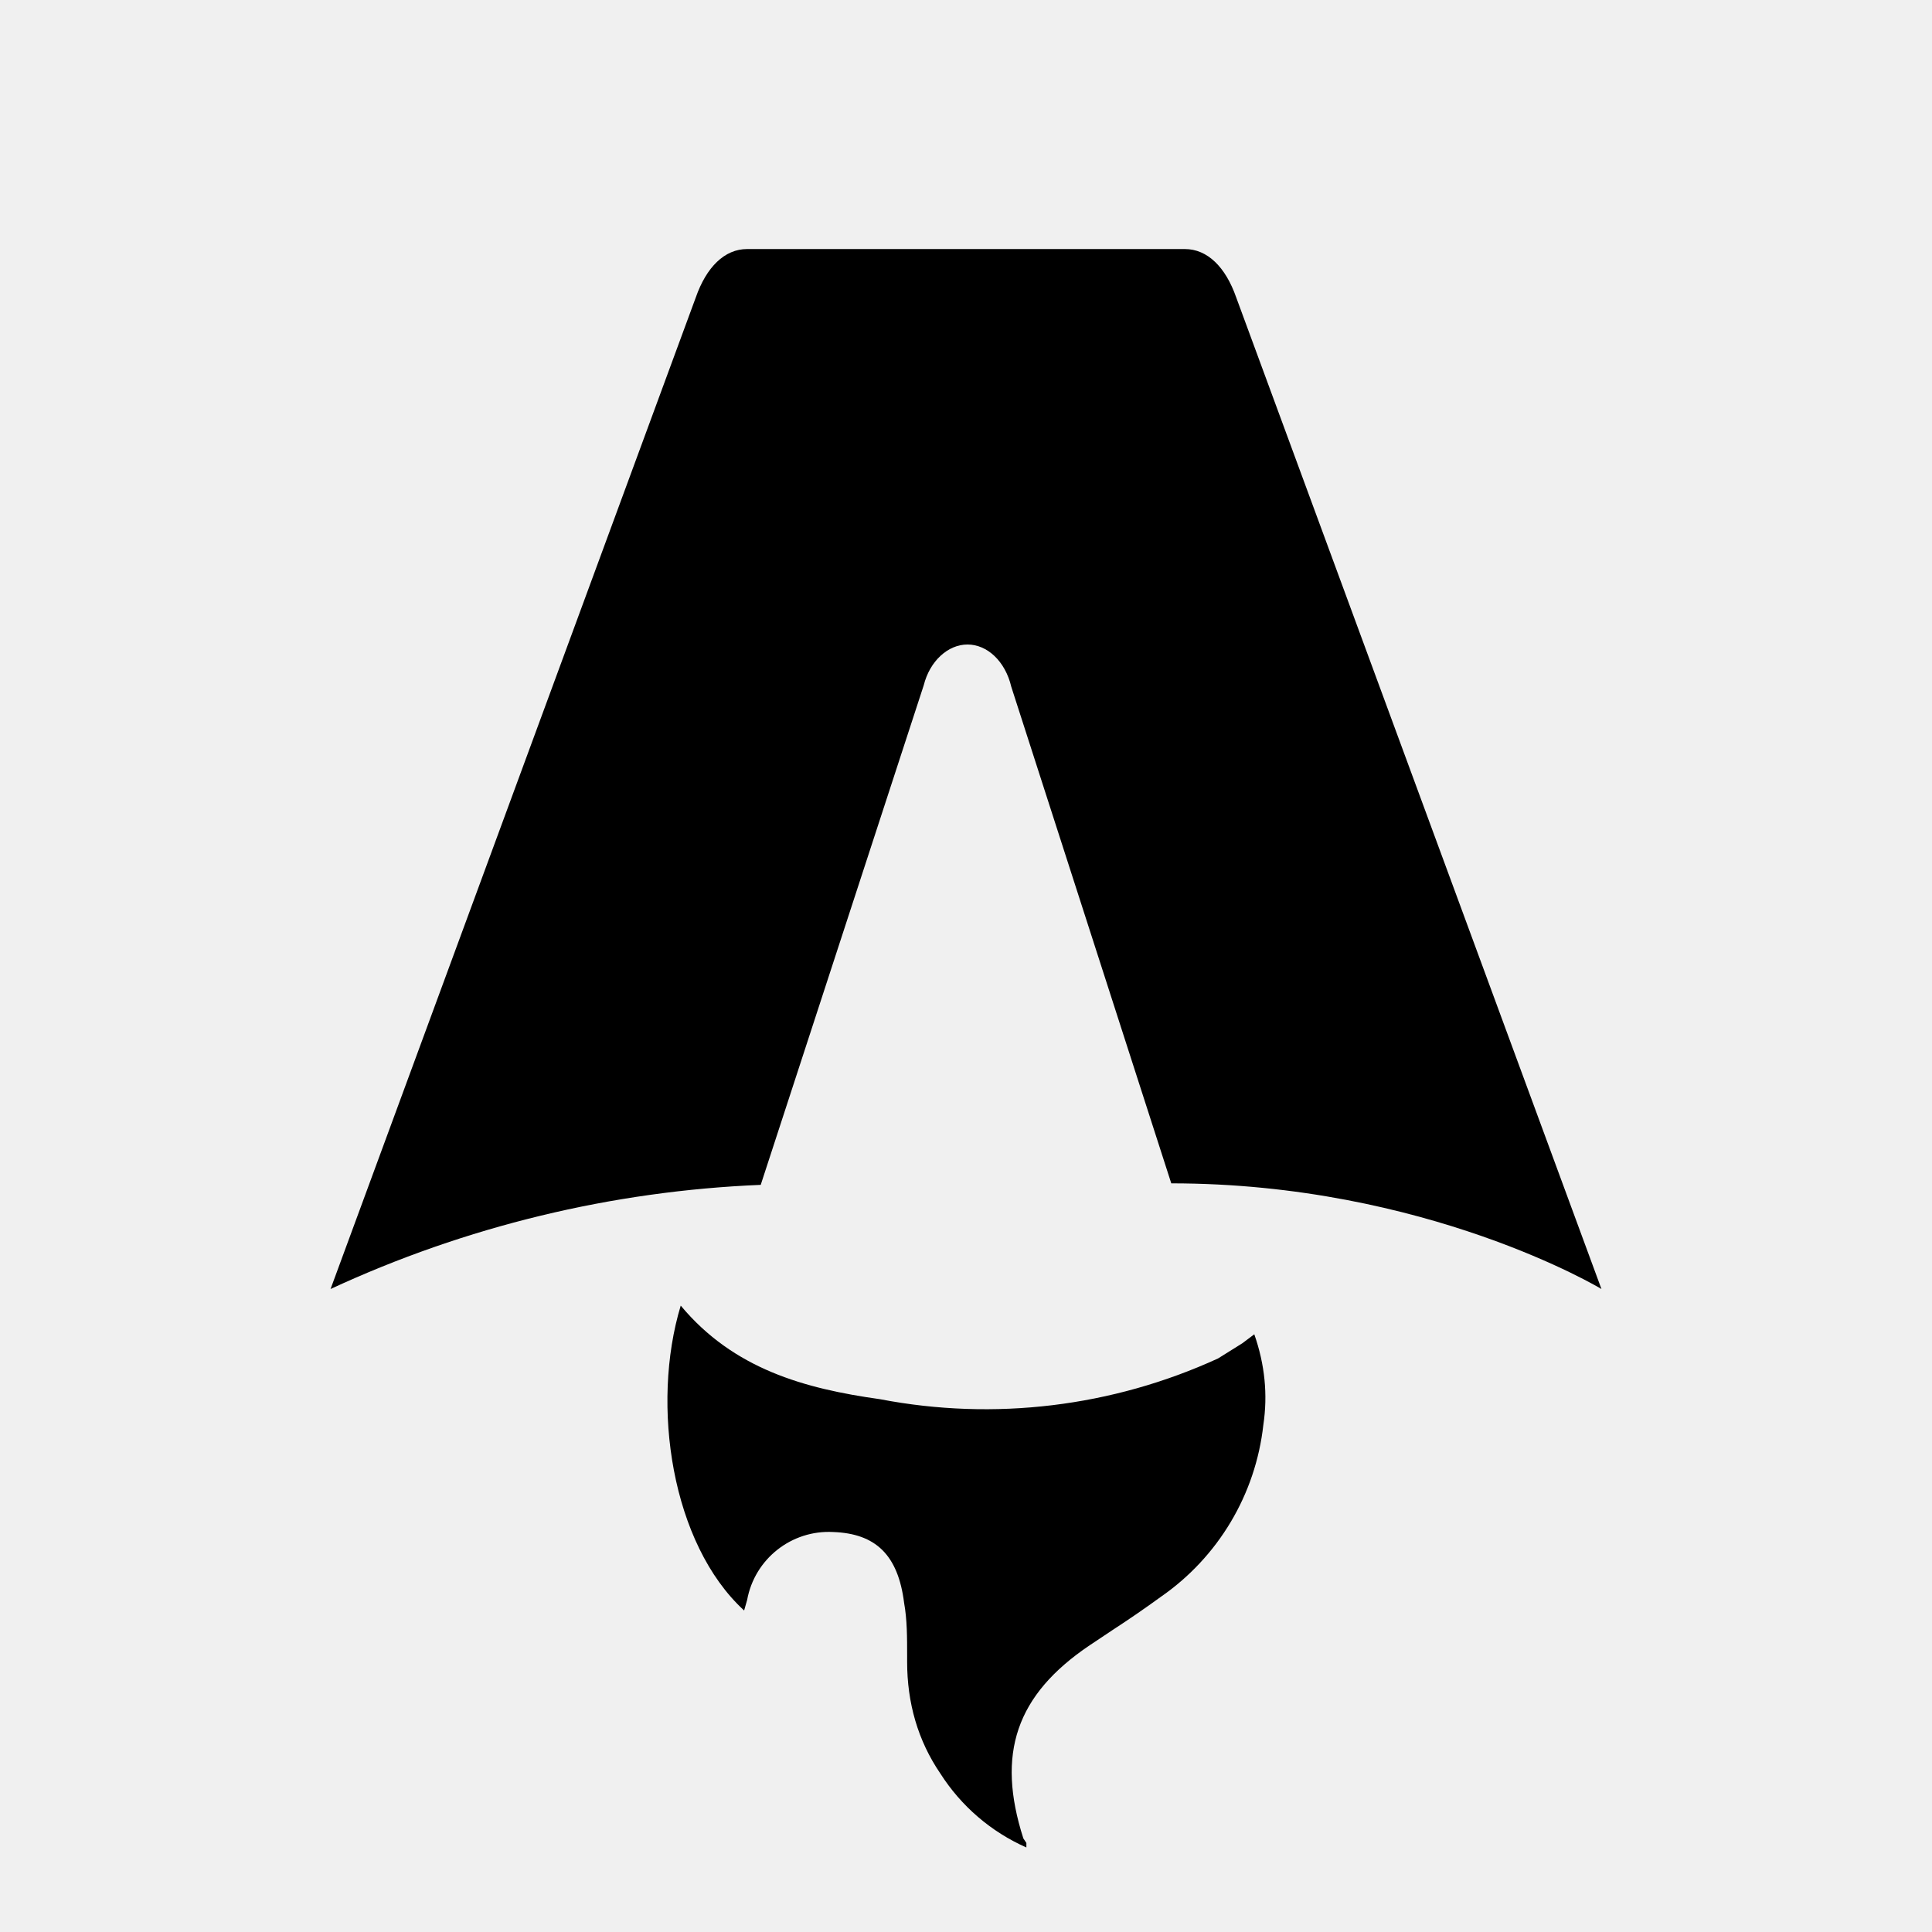
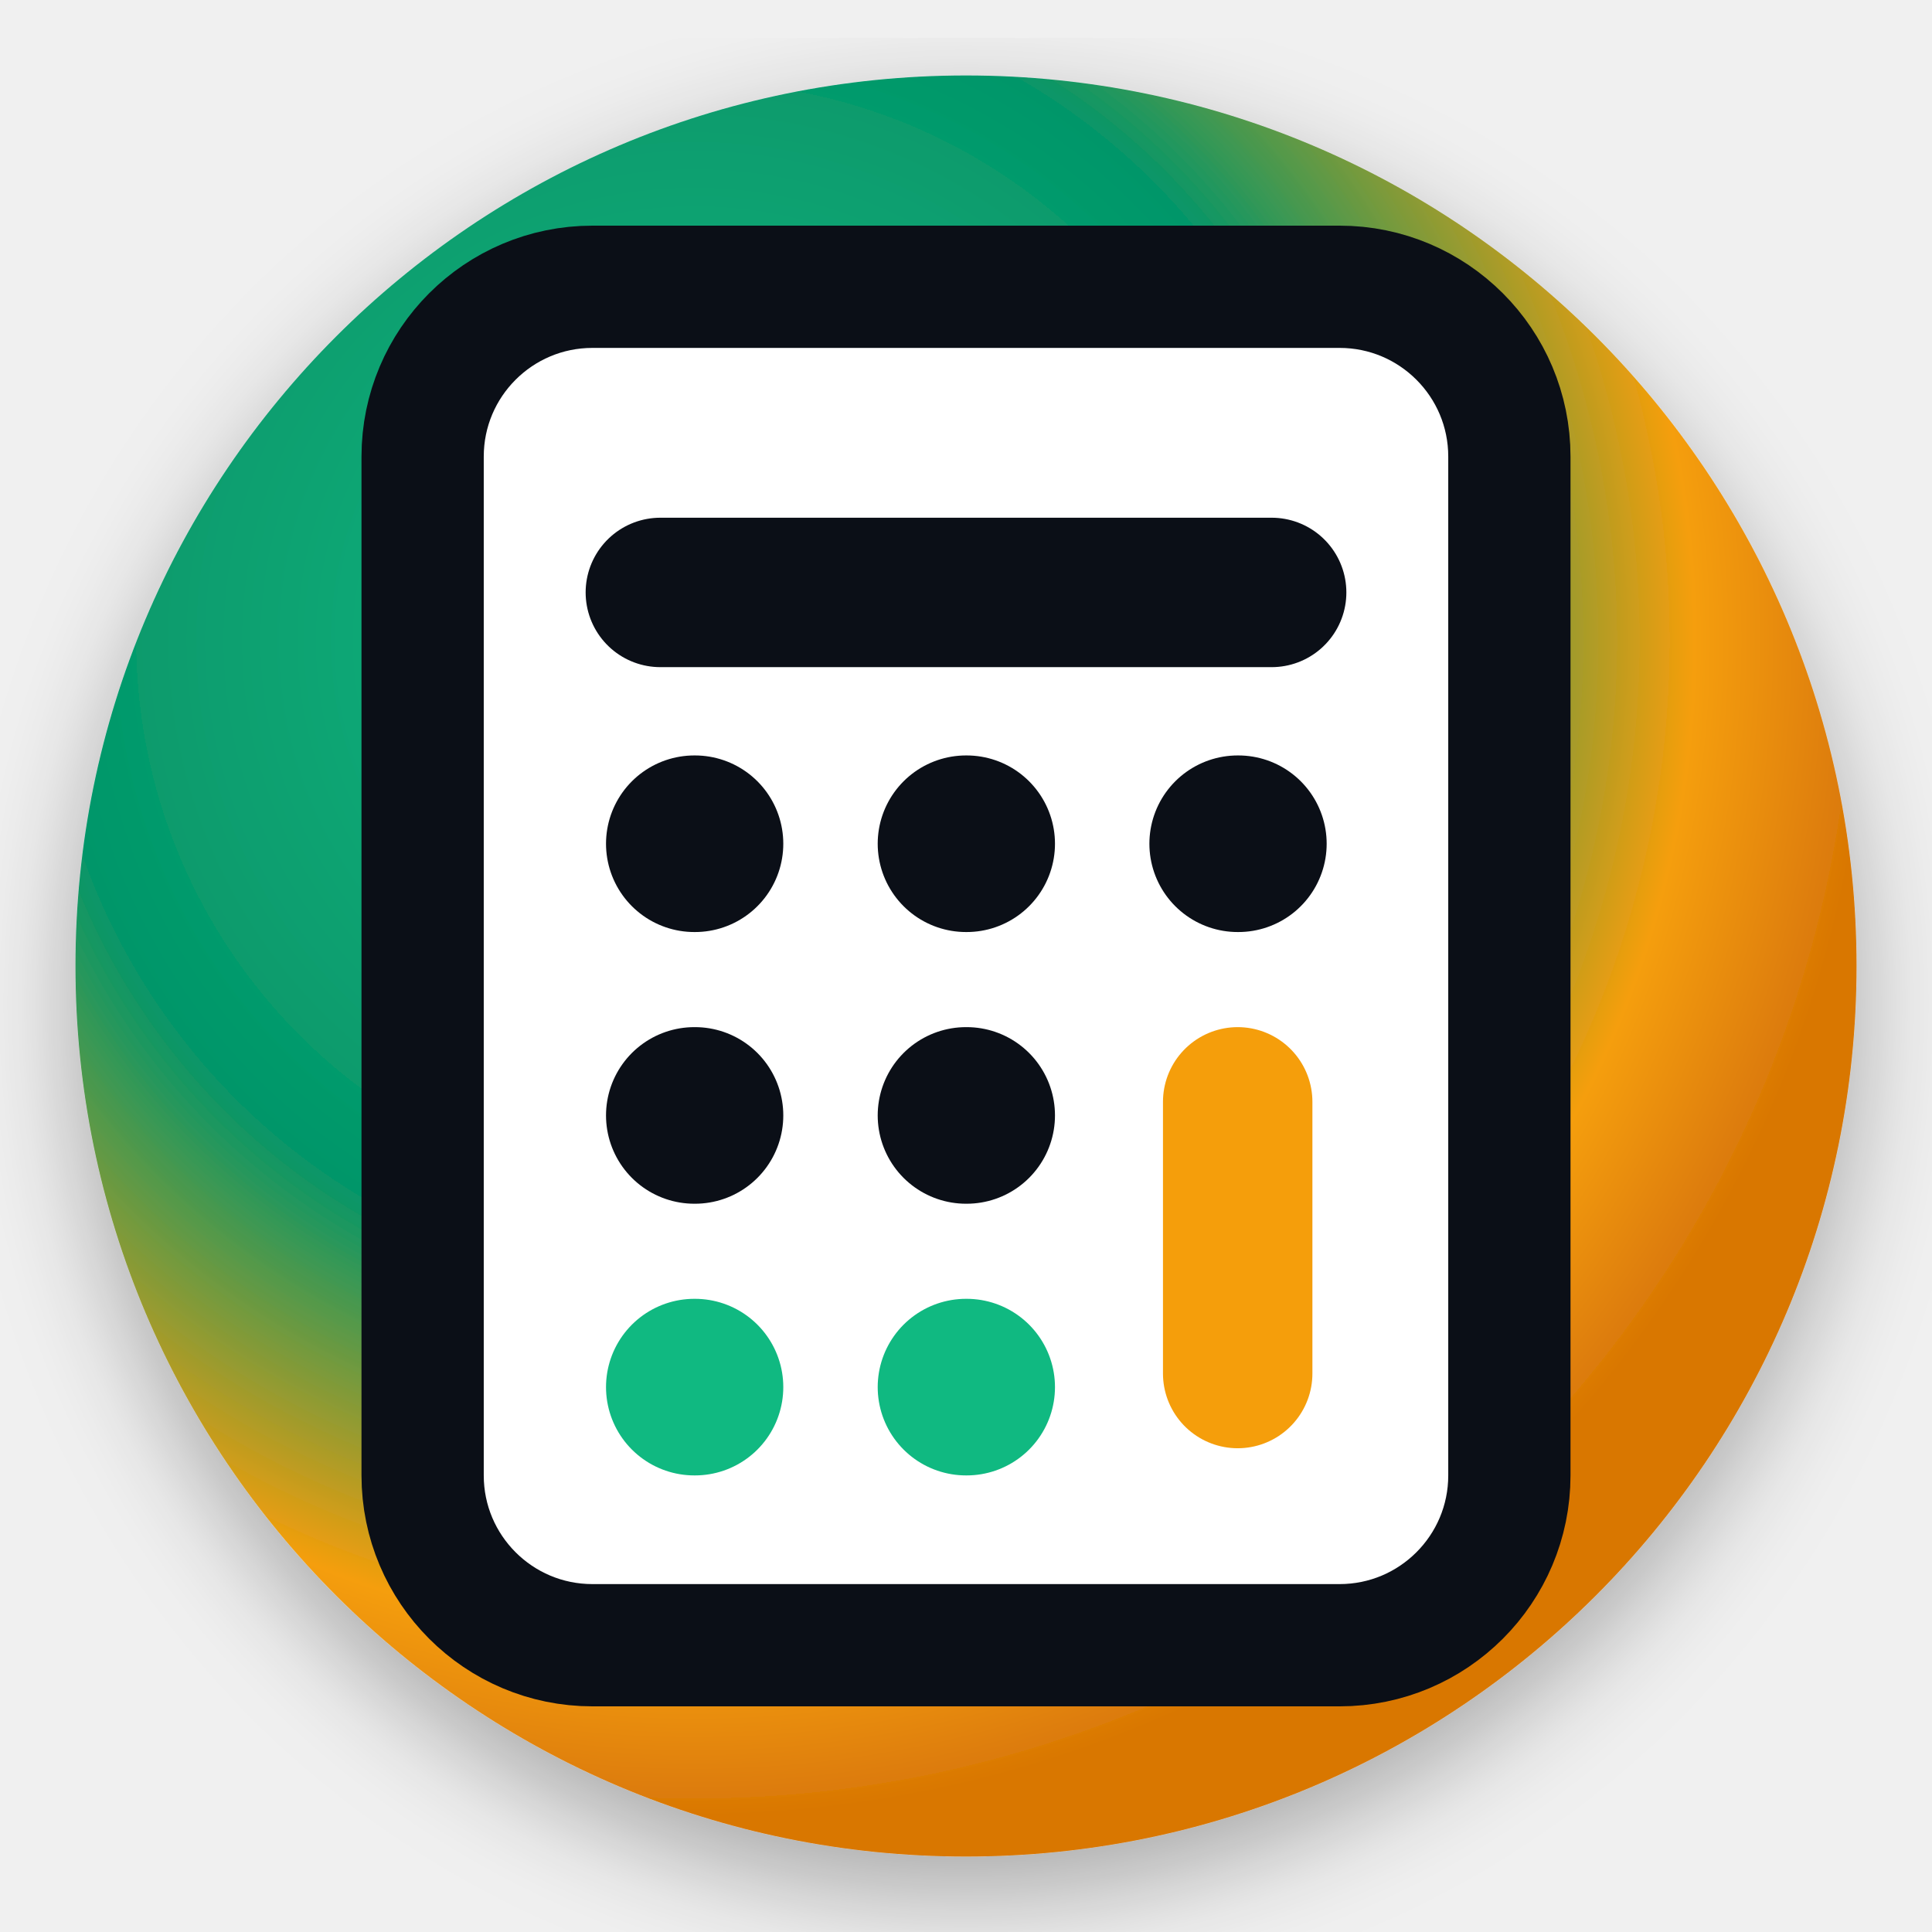
- <svg xmlns="http://www.w3.org/2000/svg" fill="none" viewBox="0 0 128 128">
-   <path d="M50.4 78.5a75.1 75.1 0 0 0-28.5 6.9l24.2-65.7c.7-2 1.9-3.2 3.4-3.2h29c1.5 0 2.7 1.2 3.4 3.2l24.2 65.7s-11.6-7-28.5-7L67 45.5c-.4-1.7-1.6-2.8-2.9-2.8-1.3 0-2.5 1.1-2.9 2.7L50.4 78.5Zm-1.1 28.2Zm-4.2-20.2c-2 6.6-.6 15.8 4.2 20.2a17.5 17.5 0 0 1 .2-.7 5.5 5.5 0 0 1 5.7-4.5c2.8.1 4.3 1.5 4.7 4.7.2 1.1.2 2.3.2 3.5v.4c0 2.7.7 5.2 2.2 7.4a13 13 0 0 0 5.7 4.9v-.3l-.2-.3c-1.8-5.6-.5-9.5 4.4-12.8l1.5-1a73 73 0 0 0 3.2-2.2 16 16 0 0 0 6.8-11.4c.3-2 .1-4-.6-6l-.8.6-1.6 1a37 37 0 0 1-22.4 2.7c-5-.7-9.7-2-13.2-6.2Z" />
+ <svg xmlns="http://www.w3.org/2000/svg" viewBox="0 0 512 512" fill="none">
+   <defs>
+     <radialGradient id="pfm-dark-bg" cx="35%" cy="32%" r="65%">
+       <stop offset="0%" stop-color="#10B981" />
+       <stop offset="55%" stop-color="#059669" />
+       <stop offset="85%" stop-color="#F59E0B" />
+       <stop offset="100%" stop-color="#D97706" />
+     </radialGradient>
+     <radialGradient id="pfm-light-bg" cx="35%" cy="32%" r="65%">
+       <stop offset="0%" stop-color="#F59E0B" />
+       <stop offset="55%" stop-color="#D97706" />
+       <stop offset="85%" stop-color="#10B981" />
+       <stop offset="100%" stop-color="#059669" />
+     </radialGradient>
+     <filter id="pfm-shadow" x="-10%" y="-10%" width="120%" height="125%" filterUnits="userSpaceOnUse">
+       <feDropShadow dx="0" dy="10" stdDeviation="14" flood-color="#000000" flood-opacity="0.3" />
+     </filter>
+   </defs>
  <style>
-         path { fill: #000; }
-         @media (prefers-color-scheme: dark) {
-             path { fill: #FFF; }
-         }
-     </style>
+     .icon-theme-light { display: none; }
+     .icon-theme-dark { display: block; }
+     @media (prefers-color-scheme: light) {
+       .icon-theme-light { display: block; }
+       .icon-theme-dark { display: none; }
+     }
+   </style>
+   <g class="icon-theme-dark">
+     <circle cx="256" cy="256" r="236" fill="url(#pfm-dark-bg)" filter="url(#pfm-shadow)" />
+     <g transform="translate(40, 40) scale(18)" stroke-linecap="round" stroke-linejoin="round">
+       <rect x="4" y="2" width="16" height="20" rx="2.5" fill="#FFFFFF" stroke="#0B0F17" stroke-width="1.8" />
+       <line x1="7.5" y1="6.5" x2="16.5" y2="6.5" stroke="#0B0F17" stroke-width="2.2" />
+       <line x1="16" y1="14" x2="16" y2="18" stroke="#F59E0B" stroke-width="2.2" />
+       <path d="M16 10.2h.01" stroke="#0B0F17" stroke-width="2.6" />
+       <path d="M12 10.2h.01" stroke="#0B0F17" stroke-width="2.6" />
+       <path d="M8 10.2h.01" stroke="#0B0F17" stroke-width="2.6" />
+       <path d="M12 14.2h.01" stroke="#0B0F17" stroke-width="2.6" />
+       <path d="M8 14.2h.01" stroke="#0B0F17" stroke-width="2.6" />
+       <path d="M12 18.2h.01" stroke="#10B981" stroke-width="2.6" />
+       <path d="M8 18.2h.01" stroke="#10B981" stroke-width="2.6" />
+     </g>
+   </g>
+   <g class="icon-theme-light">
+     <circle cx="256" cy="256" r="236" fill="url(#pfm-light-bg)" filter="url(#pfm-shadow)" />
+     <g transform="translate(40, 40) scale(18)" stroke-linecap="round" stroke-linejoin="round">
+       <rect x="4" y="2" width="16" height="20" rx="2.5" fill="#FFFFFF" stroke="#0F172A" stroke-width="1.8" />
+       <line x1="7.5" y1="6.5" x2="16.5" y2="6.5" stroke="#0F172A" stroke-width="2.2" />
+       <line x1="16" y1="14" x2="16" y2="18" stroke="#D97706" stroke-width="2.2" />
+       <path d="M16 10.2h.01" stroke="#0F172A" stroke-width="2.6" />
+       <path d="M12 10.2h.01" stroke="#0F172A" stroke-width="2.6" />
+       <path d="M8 10.2h.01" stroke="#0F172A" stroke-width="2.6" />
+       <path d="M12 14.2h.01" stroke="#0F172A" stroke-width="2.6" />
+       <path d="M8 14.2h.01" stroke="#0F172A" stroke-width="2.6" />
+       <path d="M12 18.2h.01" stroke="#059669" stroke-width="2.6" />
+       <path d="M8 18.2h.01" stroke="#059669" stroke-width="2.6" />
+     </g>
+   </g>
</svg>
